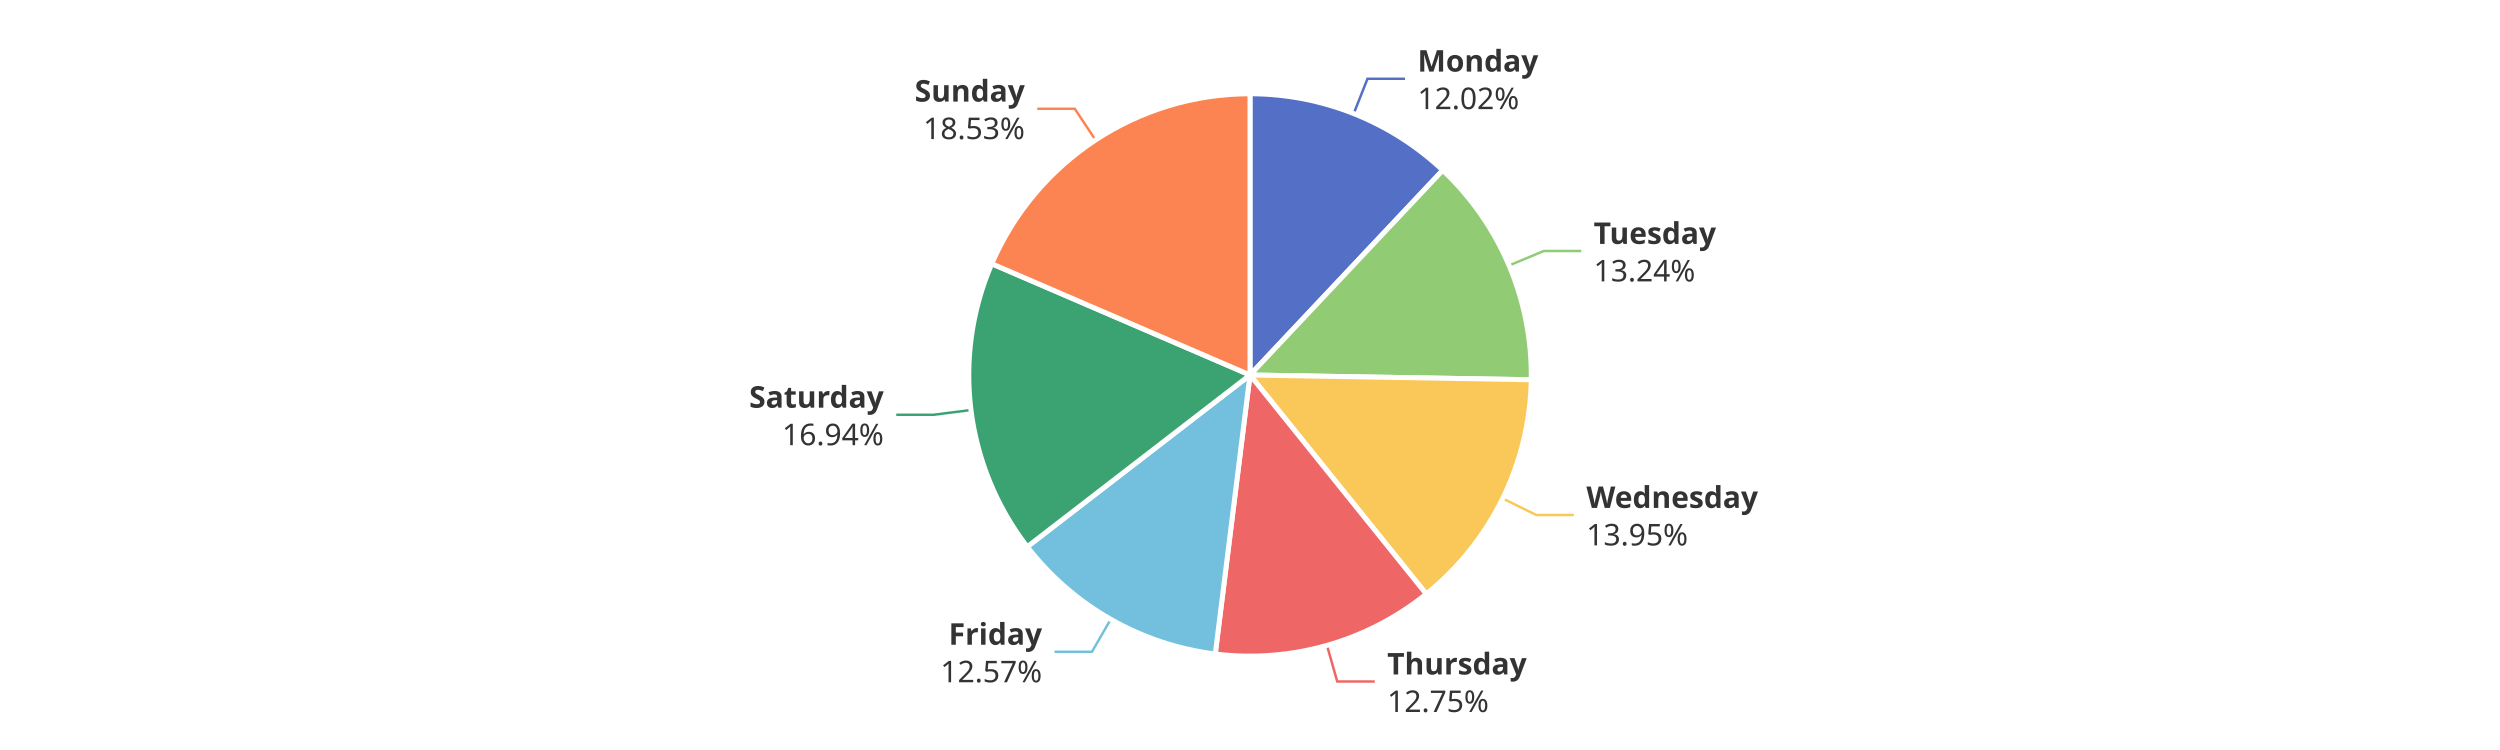
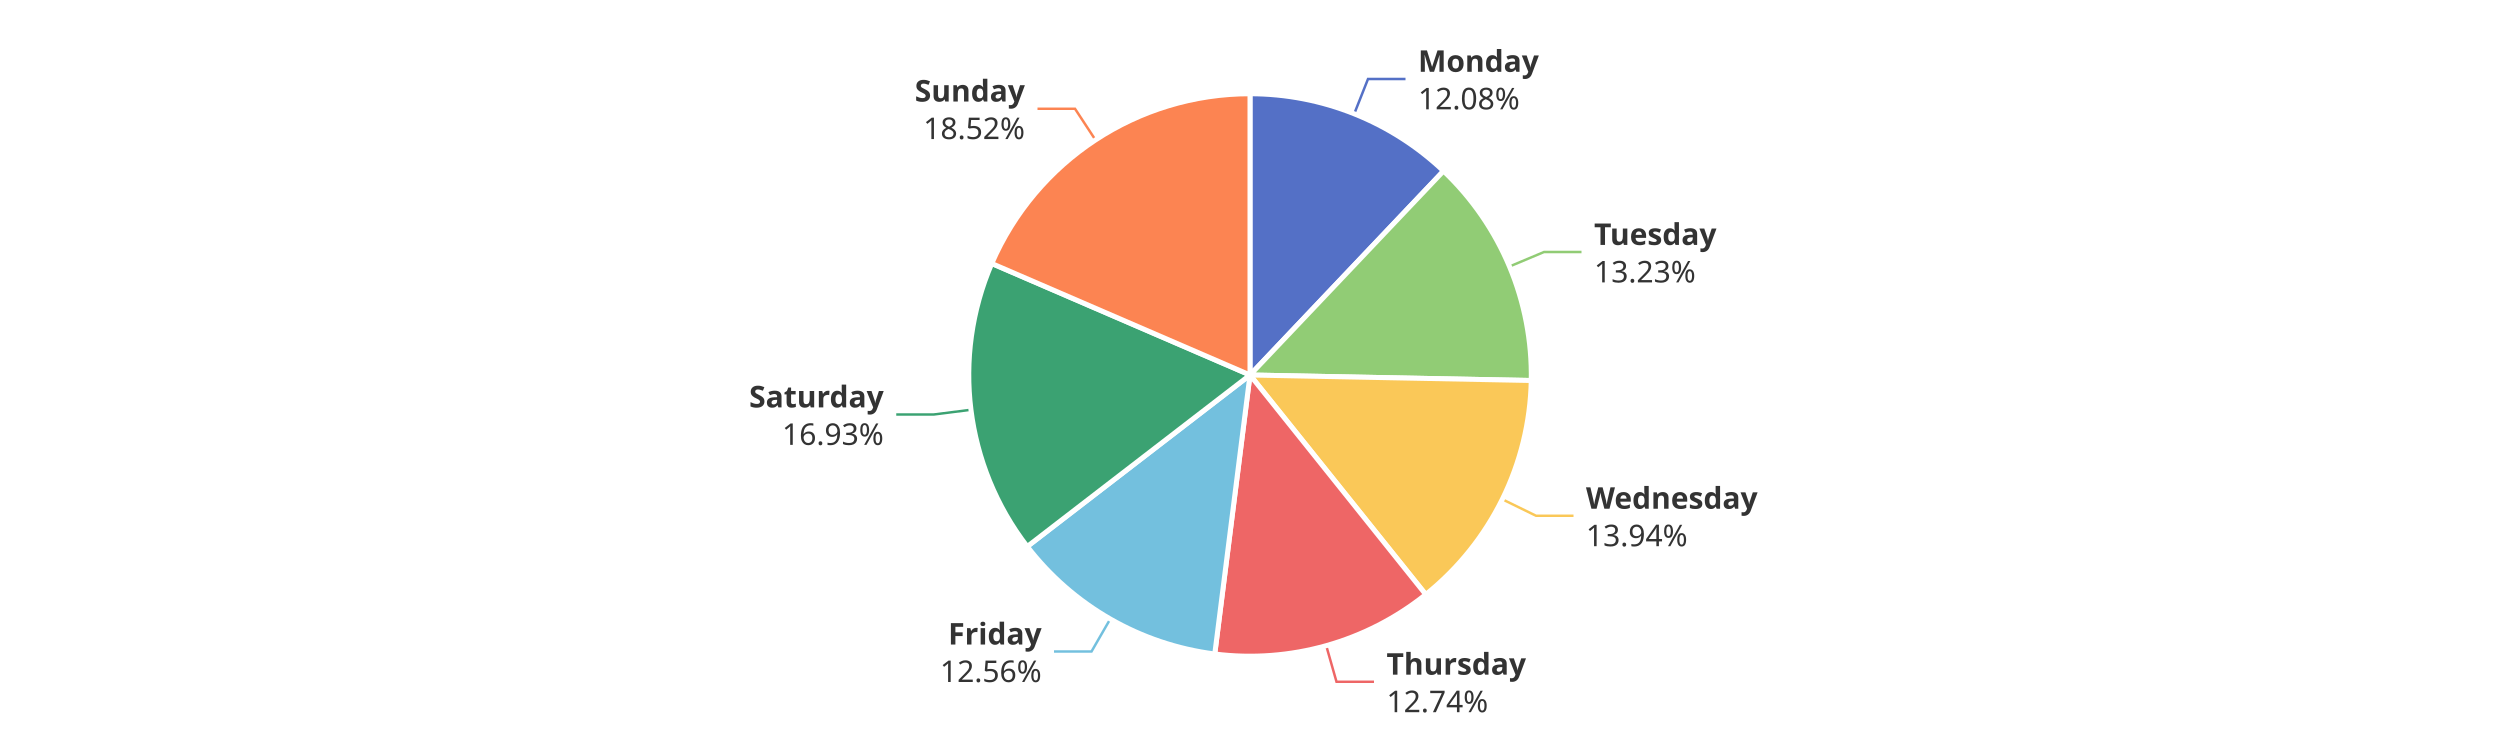
<svg xmlns="http://www.w3.org/2000/svg" width="1000" height="300" version="1.1" baseProfile="full" viewBox="0 0 1000 300">
  <rect width="1000" height="300" x="0" y="0" id="0" fill="#ffffff" />
-   <polyline points="541.5 45.4 547 31.5 562 31.5" fill="none" stroke="#5470c6" />
-   <polyline points="603.6 106.2 617.5 100.4 632.5 100.4" fill="none" stroke="#91cc75" />
-   <polyline points="601.1 199.4 614.5 206 629.5 206" fill="none" stroke="#fac858" />
-   <polyline points="530.8 258.2 534.9 272.6 549.9 272.6" fill="none" stroke="#ee6666" />
-   <polyline points="444.3 247.7 436.8 260.7 421.8 260.7" fill="none" stroke="#73c0de" />
-   <polyline points="388.4 164 373.5 165.9 358.5 165.9" fill="none" stroke="#3ba272" />
-   <polyline points="438.2 56 429.9 43.5 414.9 43.5" fill="none" stroke="#fc8452" />
-   <path d="M500 37.5A112.5 112.5 0 0 1 577.1 68.1L500 150Z" fill="#5470c6" stroke="#fff" stroke-width="2" stroke-linejoin="round" />
-   <path d="M577.1 68.1A112.5 112.5 0 0 1 612.5 151.9L500 150Z" fill="#91cc75" stroke="#fff" stroke-width="2" stroke-linejoin="round" />
-   <path d="M612.5 151.9A112.5 112.5 0 0 1 570.5 237.6L500 150Z" fill="#fac858" stroke="#fff" stroke-width="2" stroke-linejoin="round" />
-   <path d="M570.5 237.6A112.5 112.5 0 0 1 486.1 261.6L500 150Z" fill="#ee6666" stroke="#fff" stroke-width="2" stroke-linejoin="round" />
-   <path d="M486.1 261.6A112.5 112.5 0 0 1 410.9 218.7L500 150Z" fill="#73c0de" stroke="#fff" stroke-width="2" stroke-linejoin="round" />
-   <path d="M410.9 218.7A112.5 112.5 0 0 1 396.7 105.5L500 150Z" fill="#3ba272" stroke="#fff" stroke-width="2" stroke-linejoin="round" />
-   <path d="M396.7 105.5A112.5 112.5 0 0 1 500 37.5L500 150Z" fill="#fc8452" stroke="#fff" stroke-width="2" stroke-linejoin="round" />
-   <path d="M0 -15l42.8 0l0 30l-42.8 0Z" transform="translate(567.0148 31.4848)" fill="none" />
-   <text dominant-baseline="central" text-anchor="start" style="font-size:12px;font-family:sans-serif;font-weight:bold;" y="-7.5" transform="translate(567.0148 31.4848)" fill="#333" stroke="rgb(255,255,255)" stroke-width="2" paint-order="stroke" stroke-miterlimit="2">Monday</text>
-   <text dominant-baseline="central" text-anchor="start" style="font-size:12px;font-family:sans-serif;" y="7.5" transform="translate(567.0148 31.4848)" fill="#333" stroke="rgb(255,255,255)" stroke-width="2" paint-order="stroke" stroke-miterlimit="2">12.02%</text>
-   <path d="M0 -15l46.2 0l0 30l-46.2 0Z" transform="translate(637.4604 100.4087)" fill="none" />
-   <text dominant-baseline="central" text-anchor="start" style="font-size:12px;font-family:sans-serif;font-weight:bold;" y="-7.5" transform="translate(637.4604 100.4087)" fill="#333" stroke="rgb(255,255,255)" stroke-width="2" paint-order="stroke" stroke-miterlimit="2">Tuesday</text>
-   <text dominant-baseline="central" text-anchor="start" style="font-size:12px;font-family:sans-serif;" y="7.5" transform="translate(637.4604 100.4087)" fill="#333" stroke="rgb(255,255,255)" stroke-width="2" paint-order="stroke" stroke-miterlimit="2">13.24%</text>
-   <path d="M0 -15l63.6 0l0 30l-63.6 0Z" transform="translate(634.54 206.0075)" fill="none" />
-   <text dominant-baseline="central" text-anchor="start" style="font-size:12px;font-family:sans-serif;font-weight:bold;" y="-7.5" transform="translate(634.54 206.0075)" fill="#333" stroke="rgb(255,255,255)" stroke-width="2" paint-order="stroke" stroke-miterlimit="2">Wednesday</text>
-   <text dominant-baseline="central" text-anchor="start" style="font-size:12px;font-family:sans-serif;" y="7.5" transform="translate(634.54 206.0075)" fill="#333" stroke="rgb(255,255,255)" stroke-width="2" paint-order="stroke" stroke-miterlimit="2">13.95%</text>
-   <path d="M0 -15l50.2 0l0 30l-50.2 0Z" transform="translate(554.8818 272.6357)" fill="none" />
-   <text dominant-baseline="central" text-anchor="start" style="font-size:12px;font-family:sans-serif;font-weight:bold;" y="-7.5" transform="translate(554.8818 272.6357)" fill="#333" stroke="rgb(255,255,255)" stroke-width="2" paint-order="stroke" stroke-miterlimit="2">Thursday</text>
-   <text dominant-baseline="central" text-anchor="start" style="font-size:12px;font-family:sans-serif;" y="7.5" transform="translate(554.8818 272.6357)" fill="#333" stroke="rgb(255,255,255)" stroke-width="2" paint-order="stroke" stroke-miterlimit="2">12.75%</text>
-   <path d="M-40.9 -15l40.9 0l0 30l-40.9 0Z" transform="translate(416.8233 260.7472)" fill="none" />
-   <text dominant-baseline="central" text-anchor="end" style="font-size:12px;font-family:sans-serif;font-weight:bold;" y="-7.5" transform="translate(416.8233 260.7472)" fill="#333" stroke="rgb(255,255,255)" stroke-width="2" paint-order="stroke" stroke-miterlimit="2">Friday</text>
-   <text dominant-baseline="central" text-anchor="end" style="font-size:12px;font-family:sans-serif;" y="7.5" transform="translate(416.8233 260.7472)" fill="#333" stroke="rgb(255,255,255)" stroke-width="2" paint-order="stroke" stroke-miterlimit="2">12.57%</text>
-   <path d="M-48.2 -15l48.2 0l0 30l-48.2 0Z" transform="translate(353.4981 165.922)" fill="none" />
-   <text dominant-baseline="central" text-anchor="end" style="font-size:12px;font-family:sans-serif;font-weight:bold;" y="-7.5" transform="translate(353.4981 165.922)" fill="#333" stroke="rgb(255,255,255)" stroke-width="2" paint-order="stroke" stroke-miterlimit="2">Saturday</text>
-   <text dominant-baseline="central" text-anchor="end" style="font-size:12px;font-family:sans-serif;" y="7.5" transform="translate(353.4981 165.922)" fill="#333" stroke="rgb(255,255,255)" stroke-width="2" paint-order="stroke" stroke-miterlimit="2">16.94%</text>
-   <path d="M-40.9 -15l40.9 0l0 30l-40.9 0Z" transform="translate(409.9264 43.4826)" fill="none" />
-   <text dominant-baseline="central" text-anchor="end" style="font-size:12px;font-family:sans-serif;font-weight:bold;" y="-7.5" transform="translate(409.9264 43.4826)" fill="#333" stroke="rgb(255,255,255)" stroke-width="2" paint-order="stroke" stroke-miterlimit="2">Sunday</text>
-   <text dominant-baseline="central" text-anchor="end" style="font-size:12px;font-family:sans-serif;" y="7.5" transform="translate(409.9264 43.4826)" fill="#333" stroke="rgb(255,255,255)" stroke-width="2" paint-order="stroke" stroke-miterlimit="2">18.53%</text>
+   <polyline points="541.7 45.5 547.2 31.6 562.2 31.6" fill="none" stroke="#5470c6" />
+   <polyline points="603.8 106.6 617.6 100.8 632.6 100.8" fill="none" stroke="#91cc75" />
+   <polyline points="600.9 199.7 614.4 206.3 629.4 206.3" fill="none" stroke="#fac858" />
+   <polyline points="530.5 258.3 534.6 272.7 549.6 272.7" fill="none" stroke="#ee6666" />
+   <polyline points="444.1 247.6 436.6 260.6 421.6 260.6" fill="none" stroke="#73c0de" />
+   <polyline points="388.4 163.9 373.5 165.8 358.5 165.8" fill="none" stroke="#3ba272" />
+   <polyline points="438.2 56 430 43.5 415 43.5" fill="none" stroke="#fc8452" />
+   <path d="M500 37.5A112.5 112.5 0 0 1 577.4 68.4L500 150Z" fill="#5470c6" stroke="#fff" stroke-width="2" stroke-linejoin="round" />
+   <path d="M577.4 68.4A112.5 112.5 0 0 1 612.5 152.2L500 150Z" fill="#91cc75" stroke="#fff" stroke-width="2" stroke-linejoin="round" />
+   <path d="M612.5 152.2A112.5 112.5 0 0 1 570.3 237.8L500 150Z" fill="#fac858" stroke="#fff" stroke-width="2" stroke-linejoin="round" />
+   <path d="M570.3 237.8A112.5 112.5 0 0 1 485.9 261.6L500 150Z" fill="#ee6666" stroke="#fff" stroke-width="2" stroke-linejoin="round" />
+   <path d="M485.9 261.6A112.5 112.5 0 0 1 410.9 218.6L500 150Z" fill="#73c0de" stroke="#fff" stroke-width="2" stroke-linejoin="round" />
+   <path d="M410.9 218.6A112.5 112.5 0 0 1 396.7 105.4L500 150Z" fill="#3ba272" stroke="#fff" stroke-width="2" stroke-linejoin="round" />
+   <path d="M396.7 105.4A112.5 112.5 0 0 1 500 37.5L500 150Z" fill="#fc8452" stroke="#fff" stroke-width="2" stroke-linejoin="round" />
+   <path d="M0 -15l42.8 0l0 30l-42.8 0Z" transform="translate(567.2382 31.5736)" fill="none" />
+   <text dominant-baseline="central" text-anchor="start" style="font-size:12px;font-family:sans-serif;font-weight:bold;" y="-7.5" transform="translate(567.2382 31.5736)" fill="#333" stroke="rgb(255,255,255)" stroke-width="2" paint-order="stroke" stroke-miterlimit="2">Monday</text>
+   <text dominant-baseline="central" text-anchor="start" style="font-size:12px;font-family:sans-serif;" y="7.5" transform="translate(567.2382 31.5736)" fill="#333" stroke="rgb(255,255,255)" stroke-width="2" paint-order="stroke" stroke-miterlimit="2">12.08%</text>
+   <path d="M0 -15l46.2 0l0 30l-46.2 0Z" transform="translate(637.6311 100.8149)" fill="none" />
+   <text dominant-baseline="central" text-anchor="start" style="font-size:12px;font-family:sans-serif;font-weight:bold;" y="-7.5" transform="translate(637.6311 100.8149)" fill="#333" stroke="rgb(255,255,255)" stroke-width="2" paint-order="stroke" stroke-miterlimit="2">Tuesday</text>
+   <text dominant-baseline="central" text-anchor="start" style="font-size:12px;font-family:sans-serif;" y="7.5" transform="translate(637.6311 100.8149)" fill="#333" stroke="rgb(255,255,255)" stroke-width="2" paint-order="stroke" stroke-miterlimit="2">13.23%</text>
+   <path d="M0 -15l63.6 0l0 30l-63.6 0Z" transform="translate(634.3812 206.3312)" fill="none" />
+   <text dominant-baseline="central" text-anchor="start" style="font-size:12px;font-family:sans-serif;font-weight:bold;" y="-7.5" transform="translate(634.3812 206.3312)" fill="#333" stroke="rgb(255,255,255)" stroke-width="2" paint-order="stroke" stroke-miterlimit="2">Wednesday</text>
+   <text dominant-baseline="central" text-anchor="start" style="font-size:12px;font-family:sans-serif;" y="7.5" transform="translate(634.3812 206.3312)" fill="#333" stroke="rgb(255,255,255)" stroke-width="2" paint-order="stroke" stroke-miterlimit="2">13.94%</text>
+   <path d="M0 -15l50.2 0l0 30l-50.2 0Z" transform="translate(554.612 272.7121)" fill="none" />
+   <text dominant-baseline="central" text-anchor="start" style="font-size:12px;font-family:sans-serif;font-weight:bold;" y="-7.5" transform="translate(554.612 272.7121)" fill="#333" stroke="rgb(255,255,255)" stroke-width="2" paint-order="stroke" stroke-miterlimit="2">Thursday</text>
+   <text dominant-baseline="central" text-anchor="start" style="font-size:12px;font-family:sans-serif;" y="7.5" transform="translate(554.612 272.7121)" fill="#333" stroke="rgb(255,255,255)" stroke-width="2" paint-order="stroke" stroke-miterlimit="2">12.74%</text>
+   <path d="M-40.9 -15l40.9 0l0 30l-40.9 0Z" transform="translate(416.6494 260.6479)" fill="none" />
+   <text dominant-baseline="central" text-anchor="end" style="font-size:12px;font-family:sans-serif;font-weight:bold;" y="-7.5" transform="translate(416.6494 260.6479)" fill="#333" stroke="rgb(255,255,255)" stroke-width="2" paint-order="stroke" stroke-miterlimit="2">Friday</text>
+   <text dominant-baseline="central" text-anchor="end" style="font-size:12px;font-family:sans-serif;" y="7.5" transform="translate(416.6494 260.6479)" fill="#333" stroke="rgb(255,255,255)" stroke-width="2" paint-order="stroke" stroke-miterlimit="2">12.56%</text>
+   <path d="M-48.2 -15l48.2 0l0 30l-48.2 0Z" transform="translate(353.4831 165.8027)" fill="none" />
+   <text dominant-baseline="central" text-anchor="end" style="font-size:12px;font-family:sans-serif;font-weight:bold;" y="-7.5" transform="translate(353.4831 165.8027)" fill="#333" stroke="rgb(255,255,255)" stroke-width="2" paint-order="stroke" stroke-miterlimit="2">Saturday</text>
+   <text dominant-baseline="central" text-anchor="end" style="font-size:12px;font-family:sans-serif;" y="7.5" transform="translate(353.4831 165.8027)" fill="#333" stroke="rgb(255,255,255)" stroke-width="2" paint-order="stroke" stroke-miterlimit="2">16.93%</text>
+   <path d="M-40.9 -15l40.9 0l0 30l-40.9 0Z" transform="translate(409.9599 43.4606)" fill="none" />
+   <text dominant-baseline="central" text-anchor="end" style="font-size:12px;font-family:sans-serif;font-weight:bold;" y="-7.5" transform="translate(409.9599 43.4606)" fill="#333" stroke="rgb(255,255,255)" stroke-width="2" paint-order="stroke" stroke-miterlimit="2">Sunday</text>
+   <text dominant-baseline="central" text-anchor="end" style="font-size:12px;font-family:sans-serif;" y="7.5" transform="translate(409.9599 43.4606)" fill="#333" stroke="rgb(255,255,255)" stroke-width="2" paint-order="stroke" stroke-miterlimit="2">18.52%</text>
</svg>
